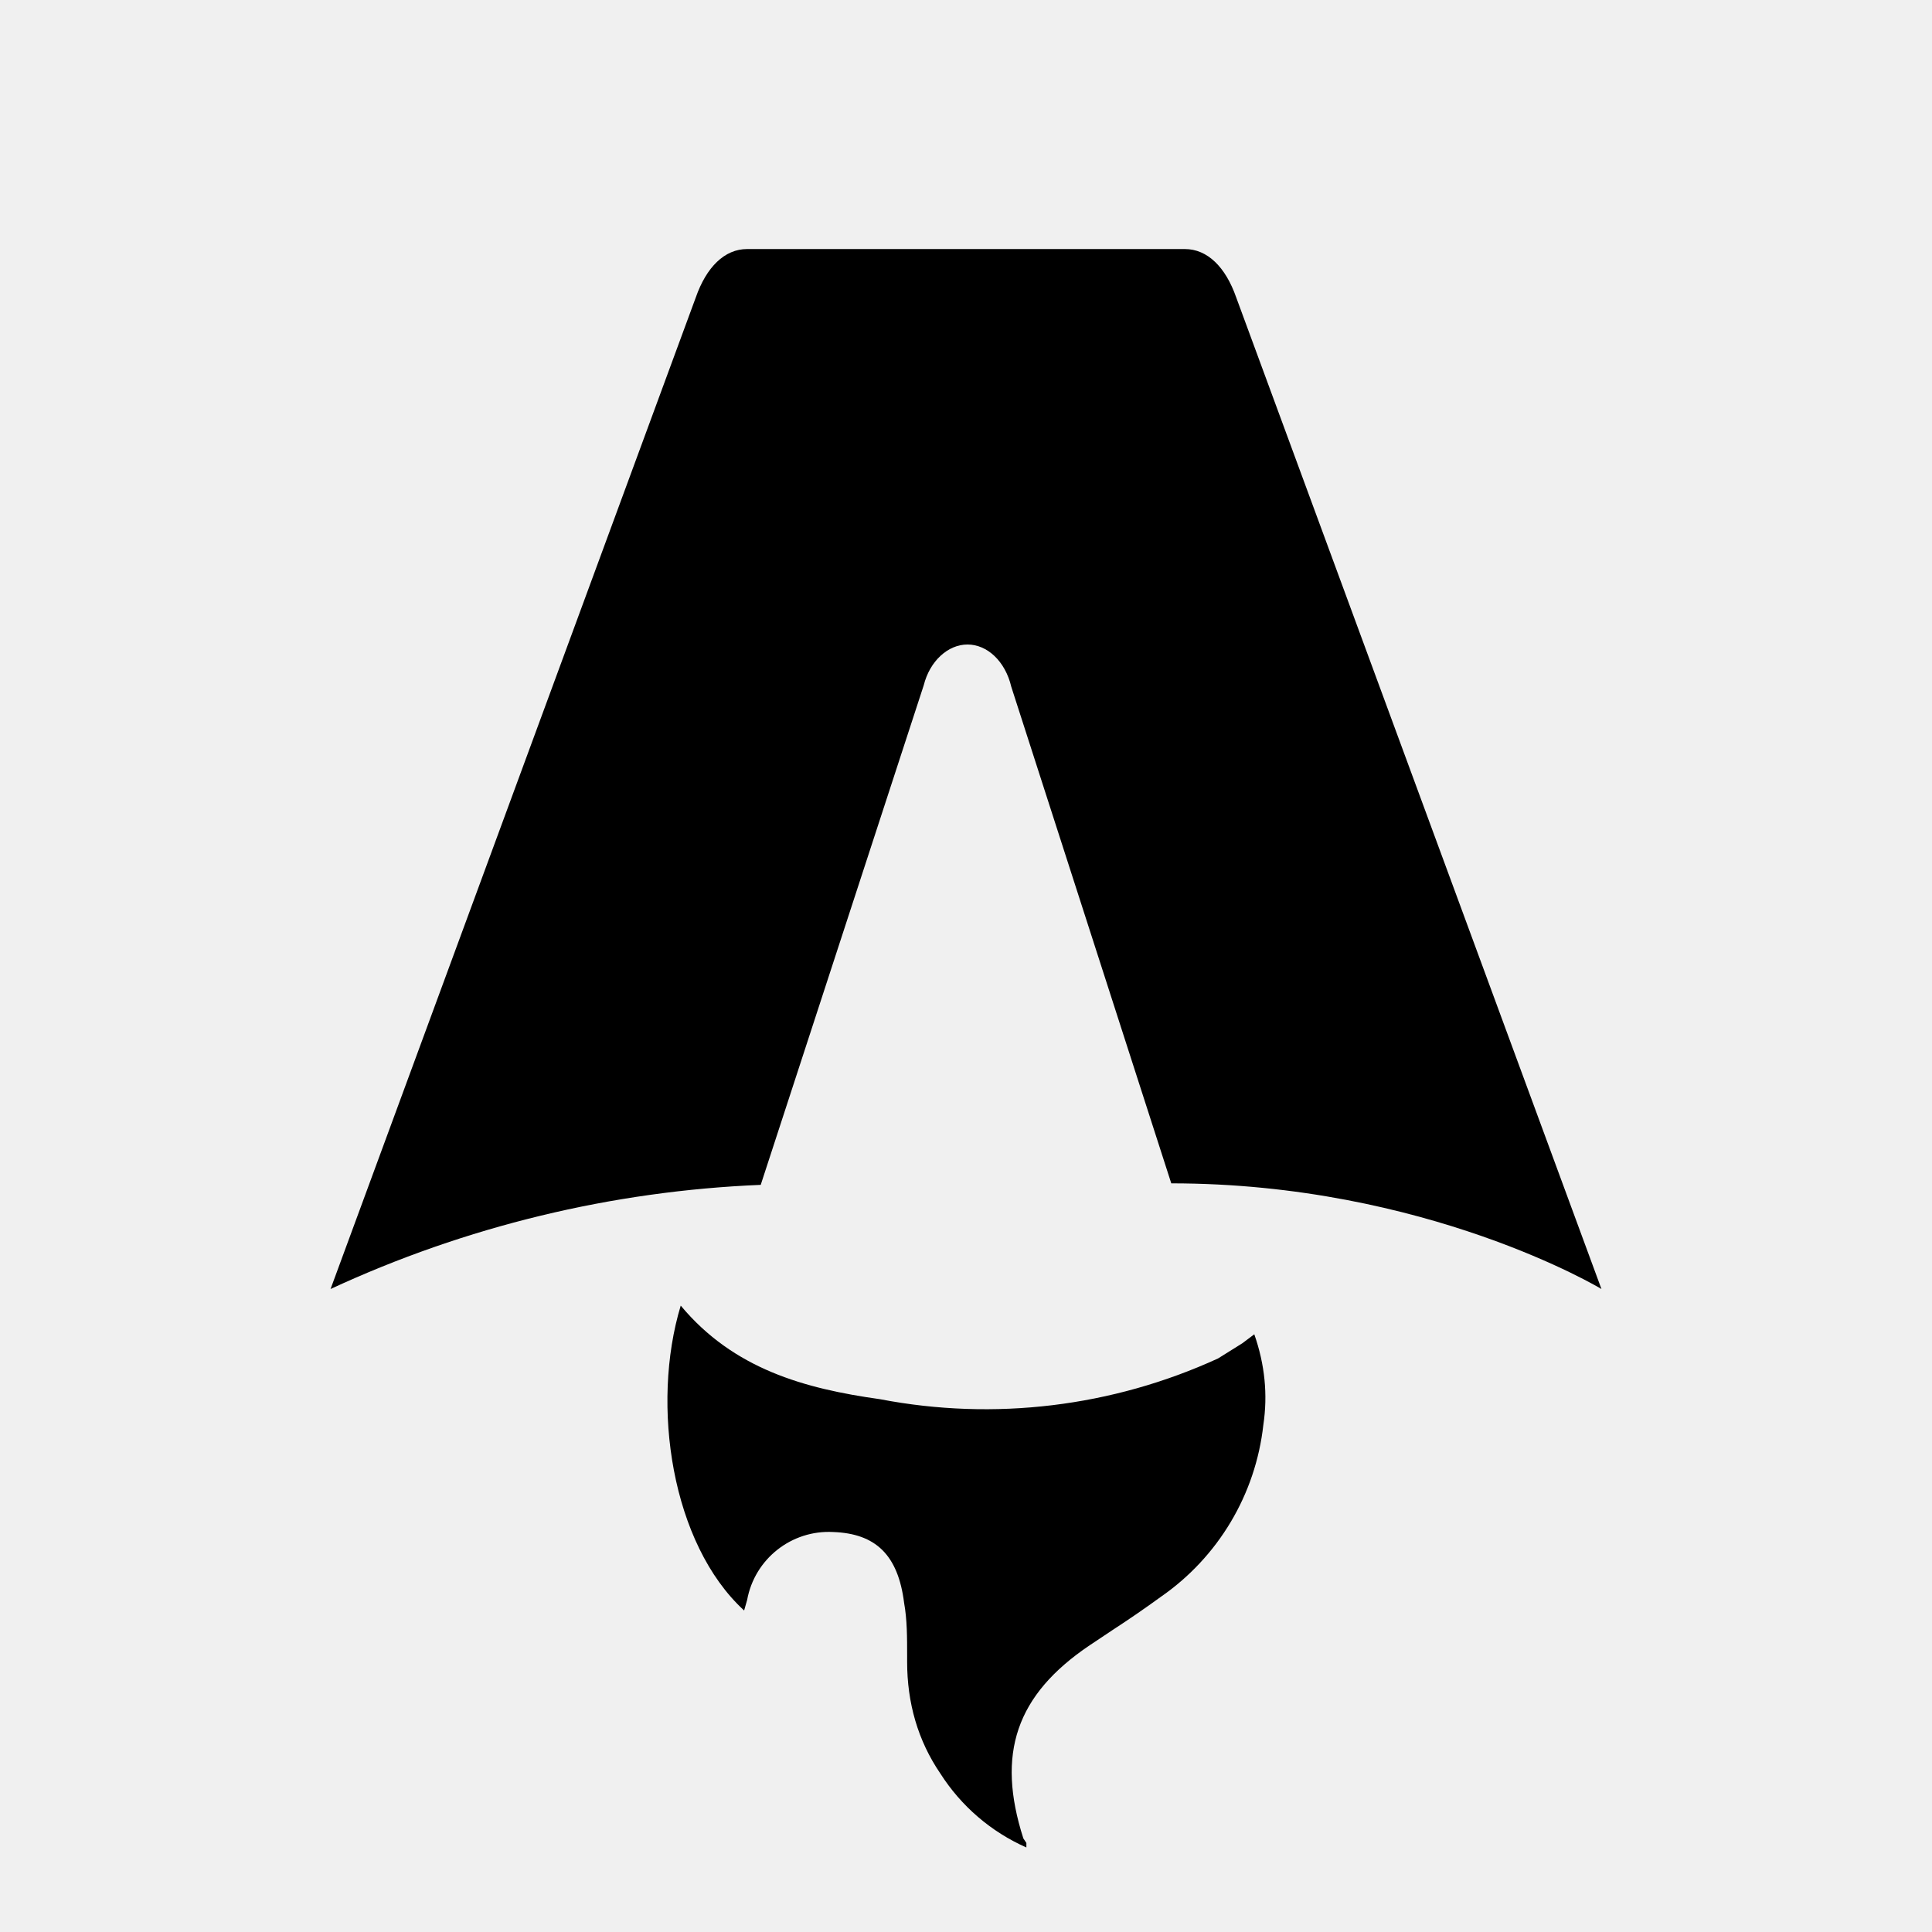
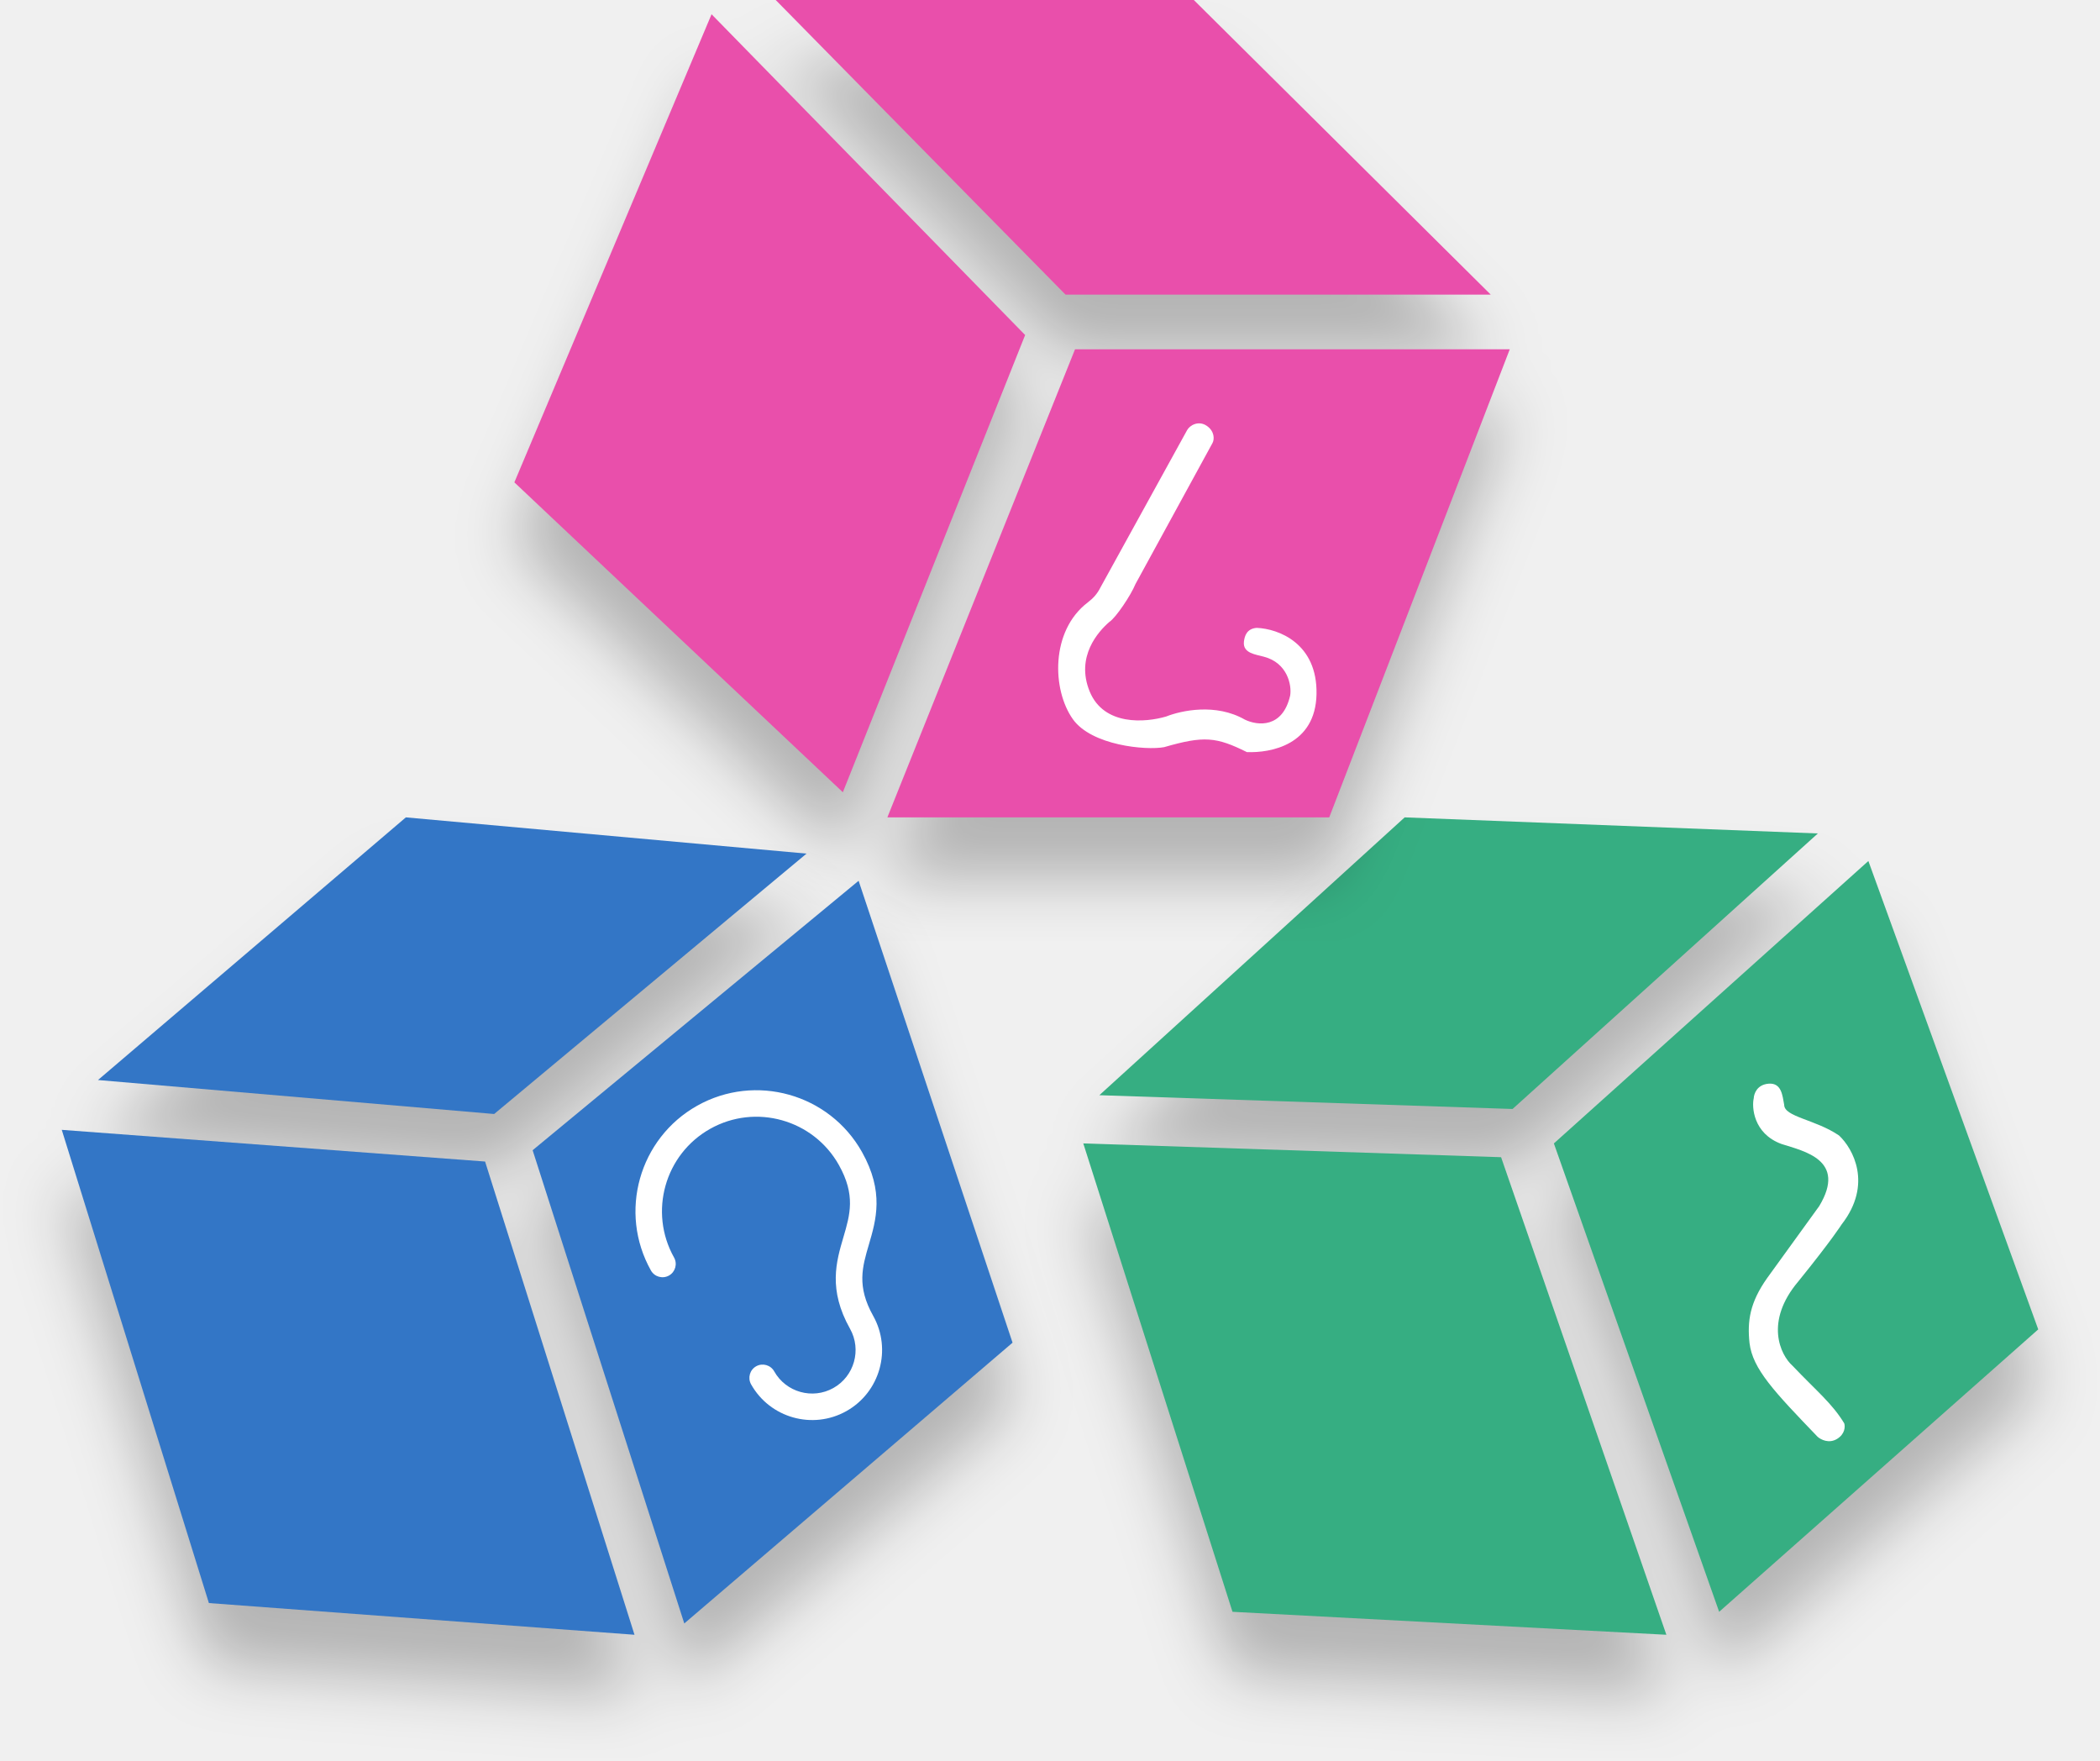
- <svg xmlns="http://www.w3.org/2000/svg" fill="none" viewBox="0 0 128 128">
-   <path d="M50.4 78.5a75.1 75.1 0 0 0-28.5 6.9l24.2-65.7c.7-2 1.9-3.2 3.4-3.2h29c1.5 0 2.7 1.2 3.4 3.2l24.2 65.7s-11.6-7-28.5-7L67 45.5c-.4-1.7-1.6-2.8-2.9-2.8-1.3 0-2.5 1.1-2.9 2.7L50.4 78.5Zm-1.1 28.2Zm-4.2-20.2c-2 6.6-.6 15.8 4.2 20.2a17.5 17.5 0 0 1 .2-.7 5.5 5.5 0 0 1 5.7-4.5c2.8.1 4.3 1.5 4.7 4.7.2 1.1.2 2.3.2 3.5v.4c0 2.7.7 5.2 2.2 7.4a13 13 0 0 0 5.7 4.9v-.3l-.2-.3c-1.8-5.6-.5-9.5 4.4-12.8l1.5-1a73 73 0 0 0 3.2-2.2 16 16 0 0 0 6.8-11.4c.3-2 .1-4-.6-6l-.8.6-1.6 1a37 37 0 0 1-22.4 2.7c-5-.7-9.7-2-13.2-6.2Z" />
-   <style>
-         path { fill: #000; }
-         @media (prefers-color-scheme: dark) {
-             path { fill: #FFF; }
-         }
-     </style>
+ <svg xmlns="http://www.w3.org/2000/svg" width="136" height="114" viewBox="0 0 136 114" fill="none">
+   <g filter="url(#filter0_d_649_234)">
+     <path d="M71.196 70.913L90.969 52.924L117.728 53.965L97.956 71.805L71.196 70.913Z" fill="#36AE82" />
+     <path d="M97.213 74.927L70.156 74.035L79.819 104.362L107.917 105.849L97.213 74.927Z" fill="#36AE82" />
+     <path d="M120.999 55.749L100.632 74.035L111.336 104.362L132 86.076L120.999 55.749Z" fill="#36AE82" />
+   </g>
+   <path d="M119.267 79.281C121.292 76.68 119.999 74.358 119.1 73.522C117.561 72.474 115.549 72.321 115.547 71.535C115.437 70.968 115.393 70.096 114.535 70.167C113.775 70.231 113.588 70.834 113.576 71.111C113.447 71.641 113.524 73.397 115.378 74.073C116.834 74.54 119.612 75.104 117.82 78.088L114.44 82.759C113.326 84.338 113.149 85.528 113.303 86.967C113.511 88.644 114.882 90.087 117.713 93.031C117.912 93.21 118.442 93.489 118.969 93.169C119.495 92.849 119.501 92.364 119.438 92.162C118.637 90.846 117.647 90.074 116.086 88.43C115.302 87.735 114.259 85.574 116.462 82.971C118.645 80.273 119.267 79.281 119.267 79.281Z" fill="white" />
+   <g filter="url(#filter1_d_649_234)">
+     <path d="M57.467 52.925L69.621 22.616H97.775L86.083 52.925H57.467Z" fill="#E94FAB" />
+     <path d="M66.39 21.693L46.082 0.923L33.312 31.232L54.584 51.296L66.39 21.693Z" fill="#E94FAB" />
+     <path d="M69.005 19.077L50.236 0H77.313L96.544 19.077H69.005Z" fill="#E94FAB" />
+   </g>
+   <path d="M70.566 44.764C69.647 42.507 71.142 40.878 71.839 40.273C72.265 39.998 73.237 38.545 73.535 37.817L78.527 28.679C78.647 28.46 78.674 27.928 78.15 27.57C77.626 27.213 77.052 27.527 76.877 27.856L71.254 38.062C71.065 38.436 70.81 38.73 70.454 39C68.025 40.838 68.125 44.667 69.485 46.572C70.698 48.271 74.214 48.596 75.392 48.377C77.974 47.629 78.768 47.714 80.75 48.697C82.289 48.759 85.195 48.237 85.26 44.943C85.324 41.648 82.789 40.71 81.39 40.654C80.737 40.7 80.6 41.191 80.559 41.546C80.473 42.306 81.342 42.376 81.847 42.52C83.379 42.917 83.665 44.365 83.554 45.034C83.066 47.168 81.446 46.993 80.621 46.595C78.73 45.511 76.493 46.01 75.525 46.392C74.191 46.787 71.486 47.021 70.566 44.764Z" fill="white" />
+   <g filter="url(#filter2_d_649_234)">
+     <path d="M44.316 105.116L34.494 74.475L55.605 57.029L65.574 86.937L44.316 105.116Z" fill="#3376C6" />
+     <path d="M31.415 75.208L4 73.156L13.529 103.796L41.091 105.849L31.415 75.208Z" fill="#3376C6" />
+     <path d="M6.346 69.93L26.284 52.924L52.233 55.27L32.002 72.13L6.346 69.93Z" fill="#3376C6" />
+   </g>
+   <path d="M45.154 71.592C41.386 73.707 40.04 78.493 42.155 82.261C42.387 82.674 42.911 82.821 43.324 82.59C43.736 82.358 43.884 81.834 43.652 81.421C42.001 78.478 43.051 74.74 45.994 73.089C48.937 71.437 52.675 72.488 54.327 75.431C55.422 77.384 55.051 78.646 54.621 80.107C54.154 81.695 53.624 83.496 55.05 86.037C55.81 87.391 55.327 89.111 53.973 89.871C52.619 90.631 50.899 90.148 50.139 88.793C49.907 88.381 49.383 88.233 48.97 88.465C48.557 88.697 48.41 89.221 48.642 89.634C49.865 91.813 52.633 92.591 54.813 91.368C56.992 90.145 57.77 87.376 56.547 85.197C55.475 83.286 55.843 82.037 56.268 80.591C56.739 78.989 57.273 77.174 55.824 74.591C53.709 70.822 48.923 69.477 45.154 71.592Z" fill="white" />
+   <defs>
+     <filter id="filter0_d_649_234" x="66.156" y="52.924" width="69.844" height="60.924" filterUnits="userSpaceOnUse" color-interpolation-filters="sRGB">
+       <feFlood flood-opacity="0" result="BackgroundImageFix" />
+       <feColorMatrix in="SourceAlpha" type="matrix" values="0 0 0 0 0 0 0 0 0 0 0 0 0 0 0 0 0 0 127 0" result="hardAlpha" />
+       <feOffset dy="4" />
+       <feGaussianBlur stdDeviation="2" />
+       <feColorMatrix type="matrix" values="0 0 0 0 0 0 0 0 0 0 0 0 0 0 0 0 0 0 0.25 0" />
+       <feBlend mode="normal" in2="BackgroundImageFix" result="effect1_dropShadow_649_234" />
+       <feBlend mode="normal" in="SourceGraphic" in2="effect1_dropShadow_649_234" result="shape" />
+     </filter>
+     <filter id="filter1_d_649_234" x="29.312" y="0" width="72.463" height="60.924" filterUnits="userSpaceOnUse" color-interpolation-filters="sRGB">
+       <feFlood flood-opacity="0" result="BackgroundImageFix" />
+       <feColorMatrix in="SourceAlpha" type="matrix" values="0 0 0 0 0 0 0 0 0 0 0 0 0 0 0 0 0 0 127 0" result="hardAlpha" />
+       <feOffset dy="4" />
+       <feGaussianBlur stdDeviation="2" />
+       <feColorMatrix type="matrix" values="0 0 0 0 0 0 0 0 0 0 0 0 0 0 0 0 0 0 0.25 0" />
+       <feBlend mode="normal" in2="BackgroundImageFix" result="effect1_dropShadow_649_234" />
+       <feBlend mode="normal" in="SourceGraphic" in2="effect1_dropShadow_649_234" result="shape" />
+     </filter>
+     <filter id="filter2_d_649_234" x="0" y="52.924" width="69.574" height="60.924" filterUnits="userSpaceOnUse" color-interpolation-filters="sRGB">
+       <feFlood flood-opacity="0" result="BackgroundImageFix" />
+       <feColorMatrix in="SourceAlpha" type="matrix" values="0 0 0 0 0 0 0 0 0 0 0 0 0 0 0 0 0 0 127 0" result="hardAlpha" />
+       <feOffset dy="4" />
+       <feGaussianBlur stdDeviation="2" />
+       <feColorMatrix type="matrix" values="0 0 0 0 0 0 0 0 0 0 0 0 0 0 0 0 0 0 0.25 0" />
+       <feBlend mode="normal" in2="BackgroundImageFix" result="effect1_dropShadow_649_234" />
+       <feBlend mode="normal" in="SourceGraphic" in2="effect1_dropShadow_649_234" result="shape" />
+     </filter>
+   </defs>
</svg>
